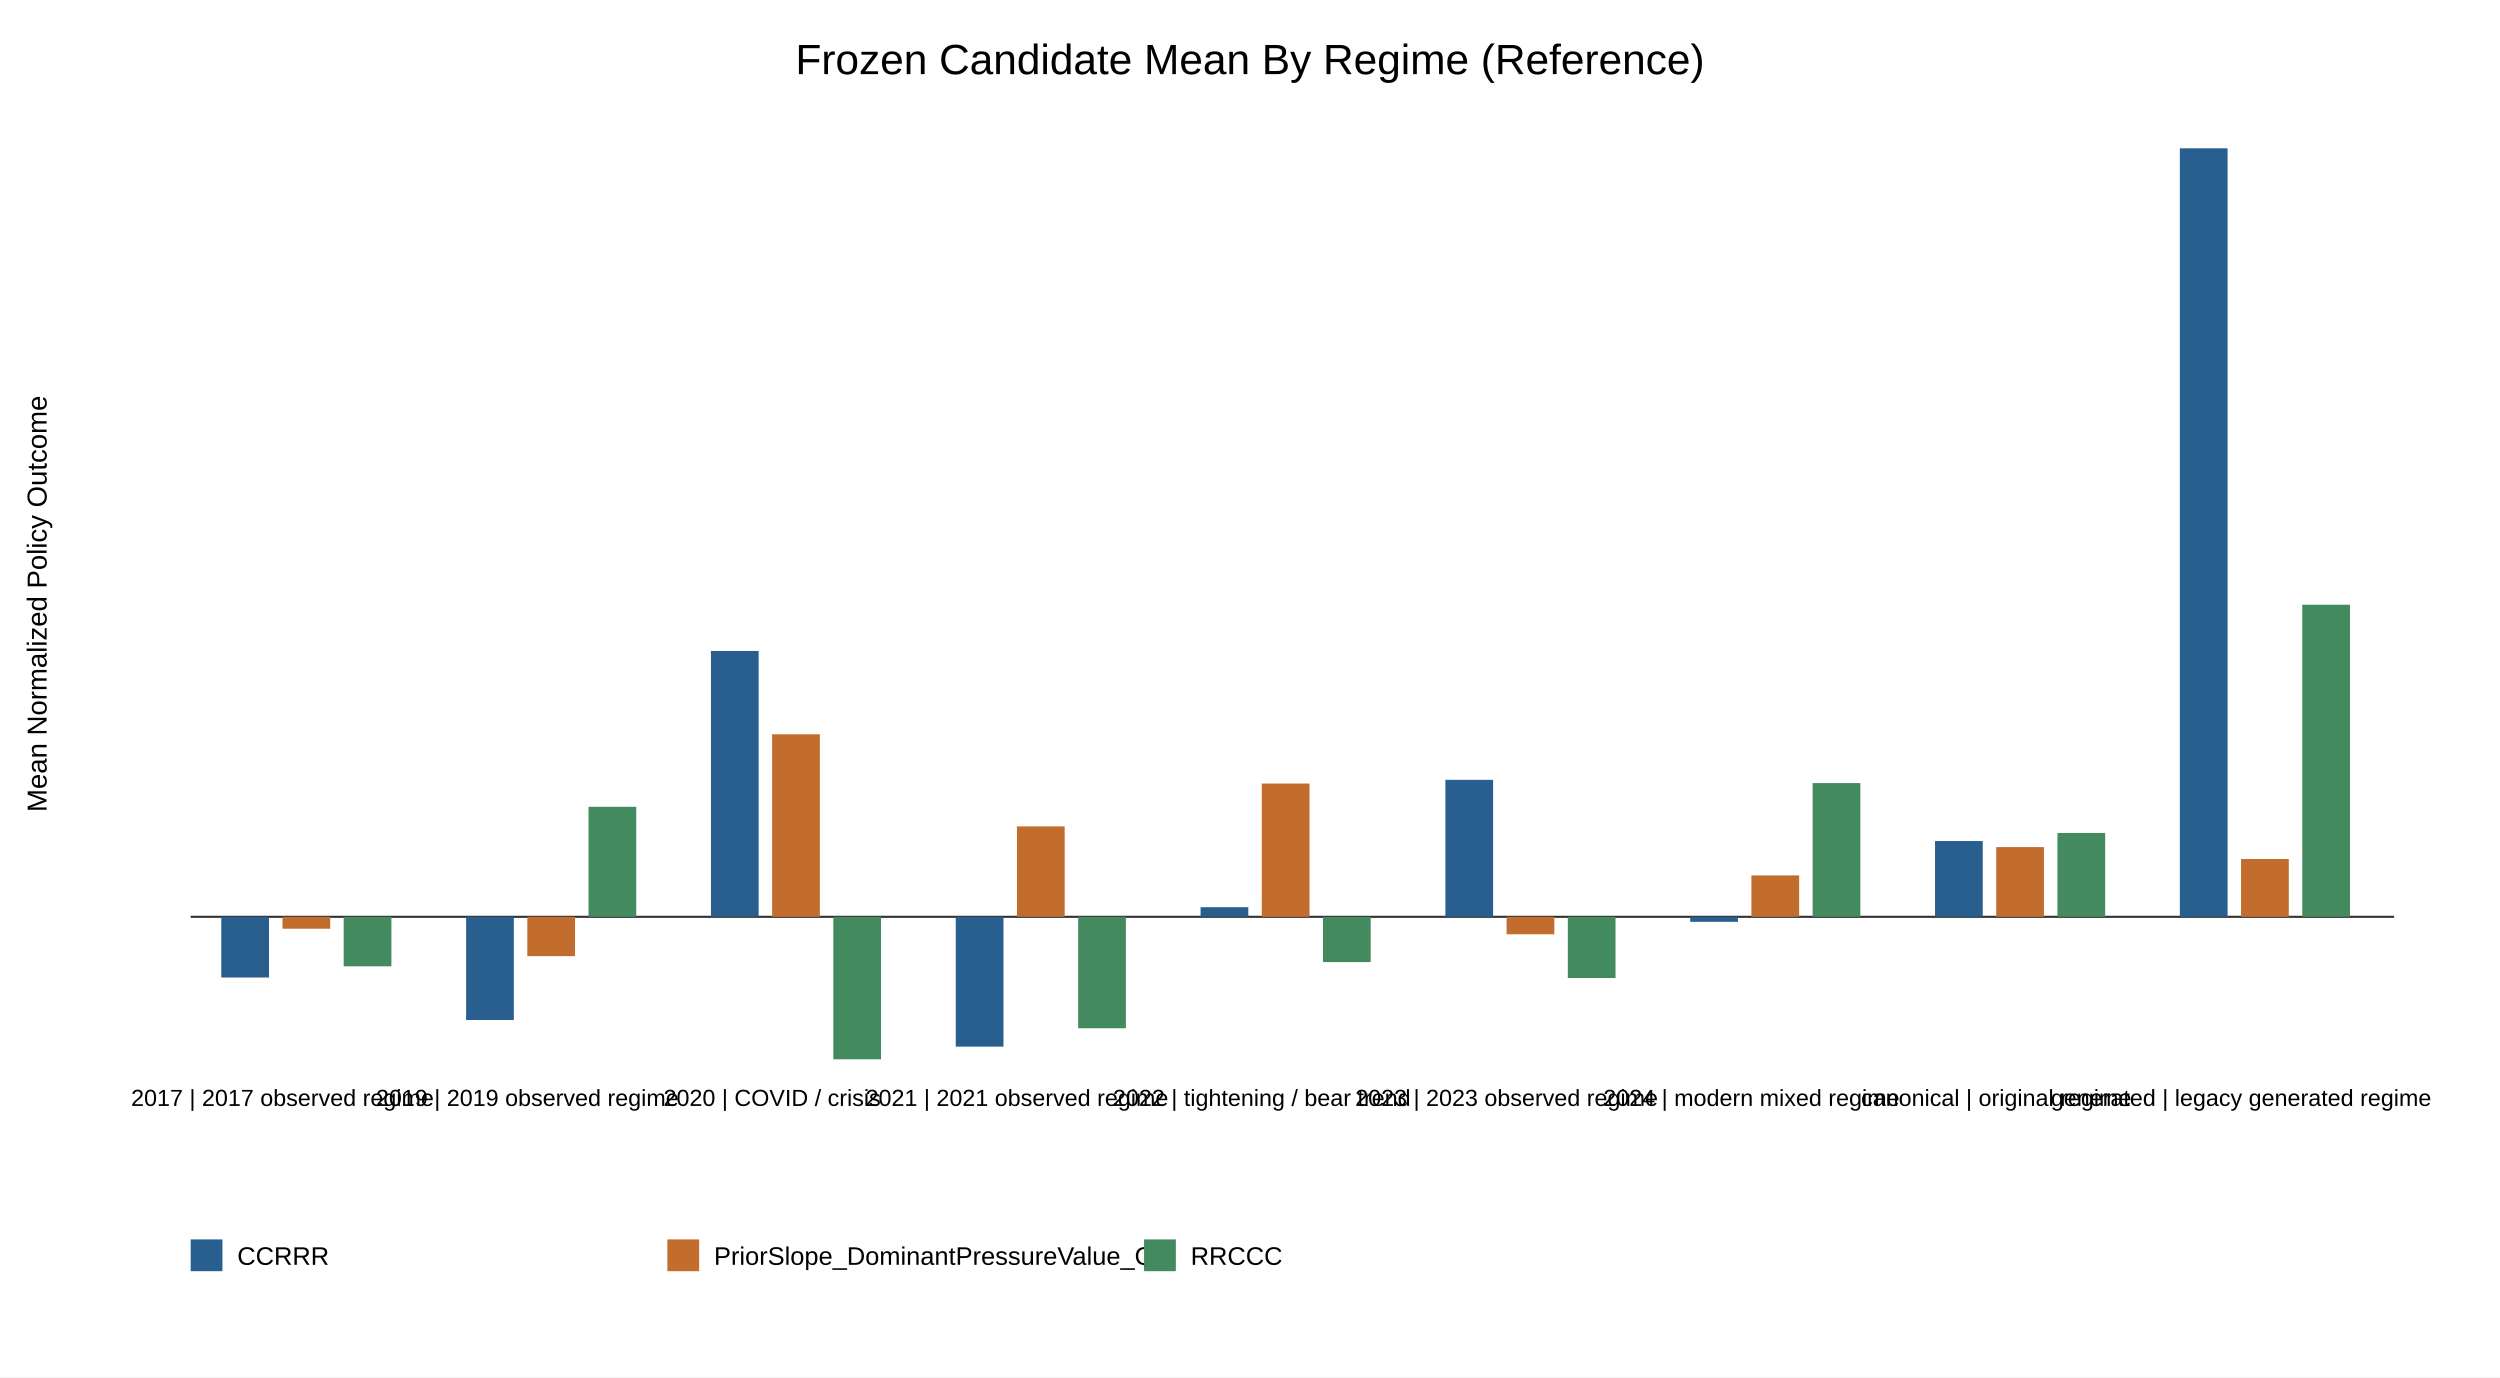
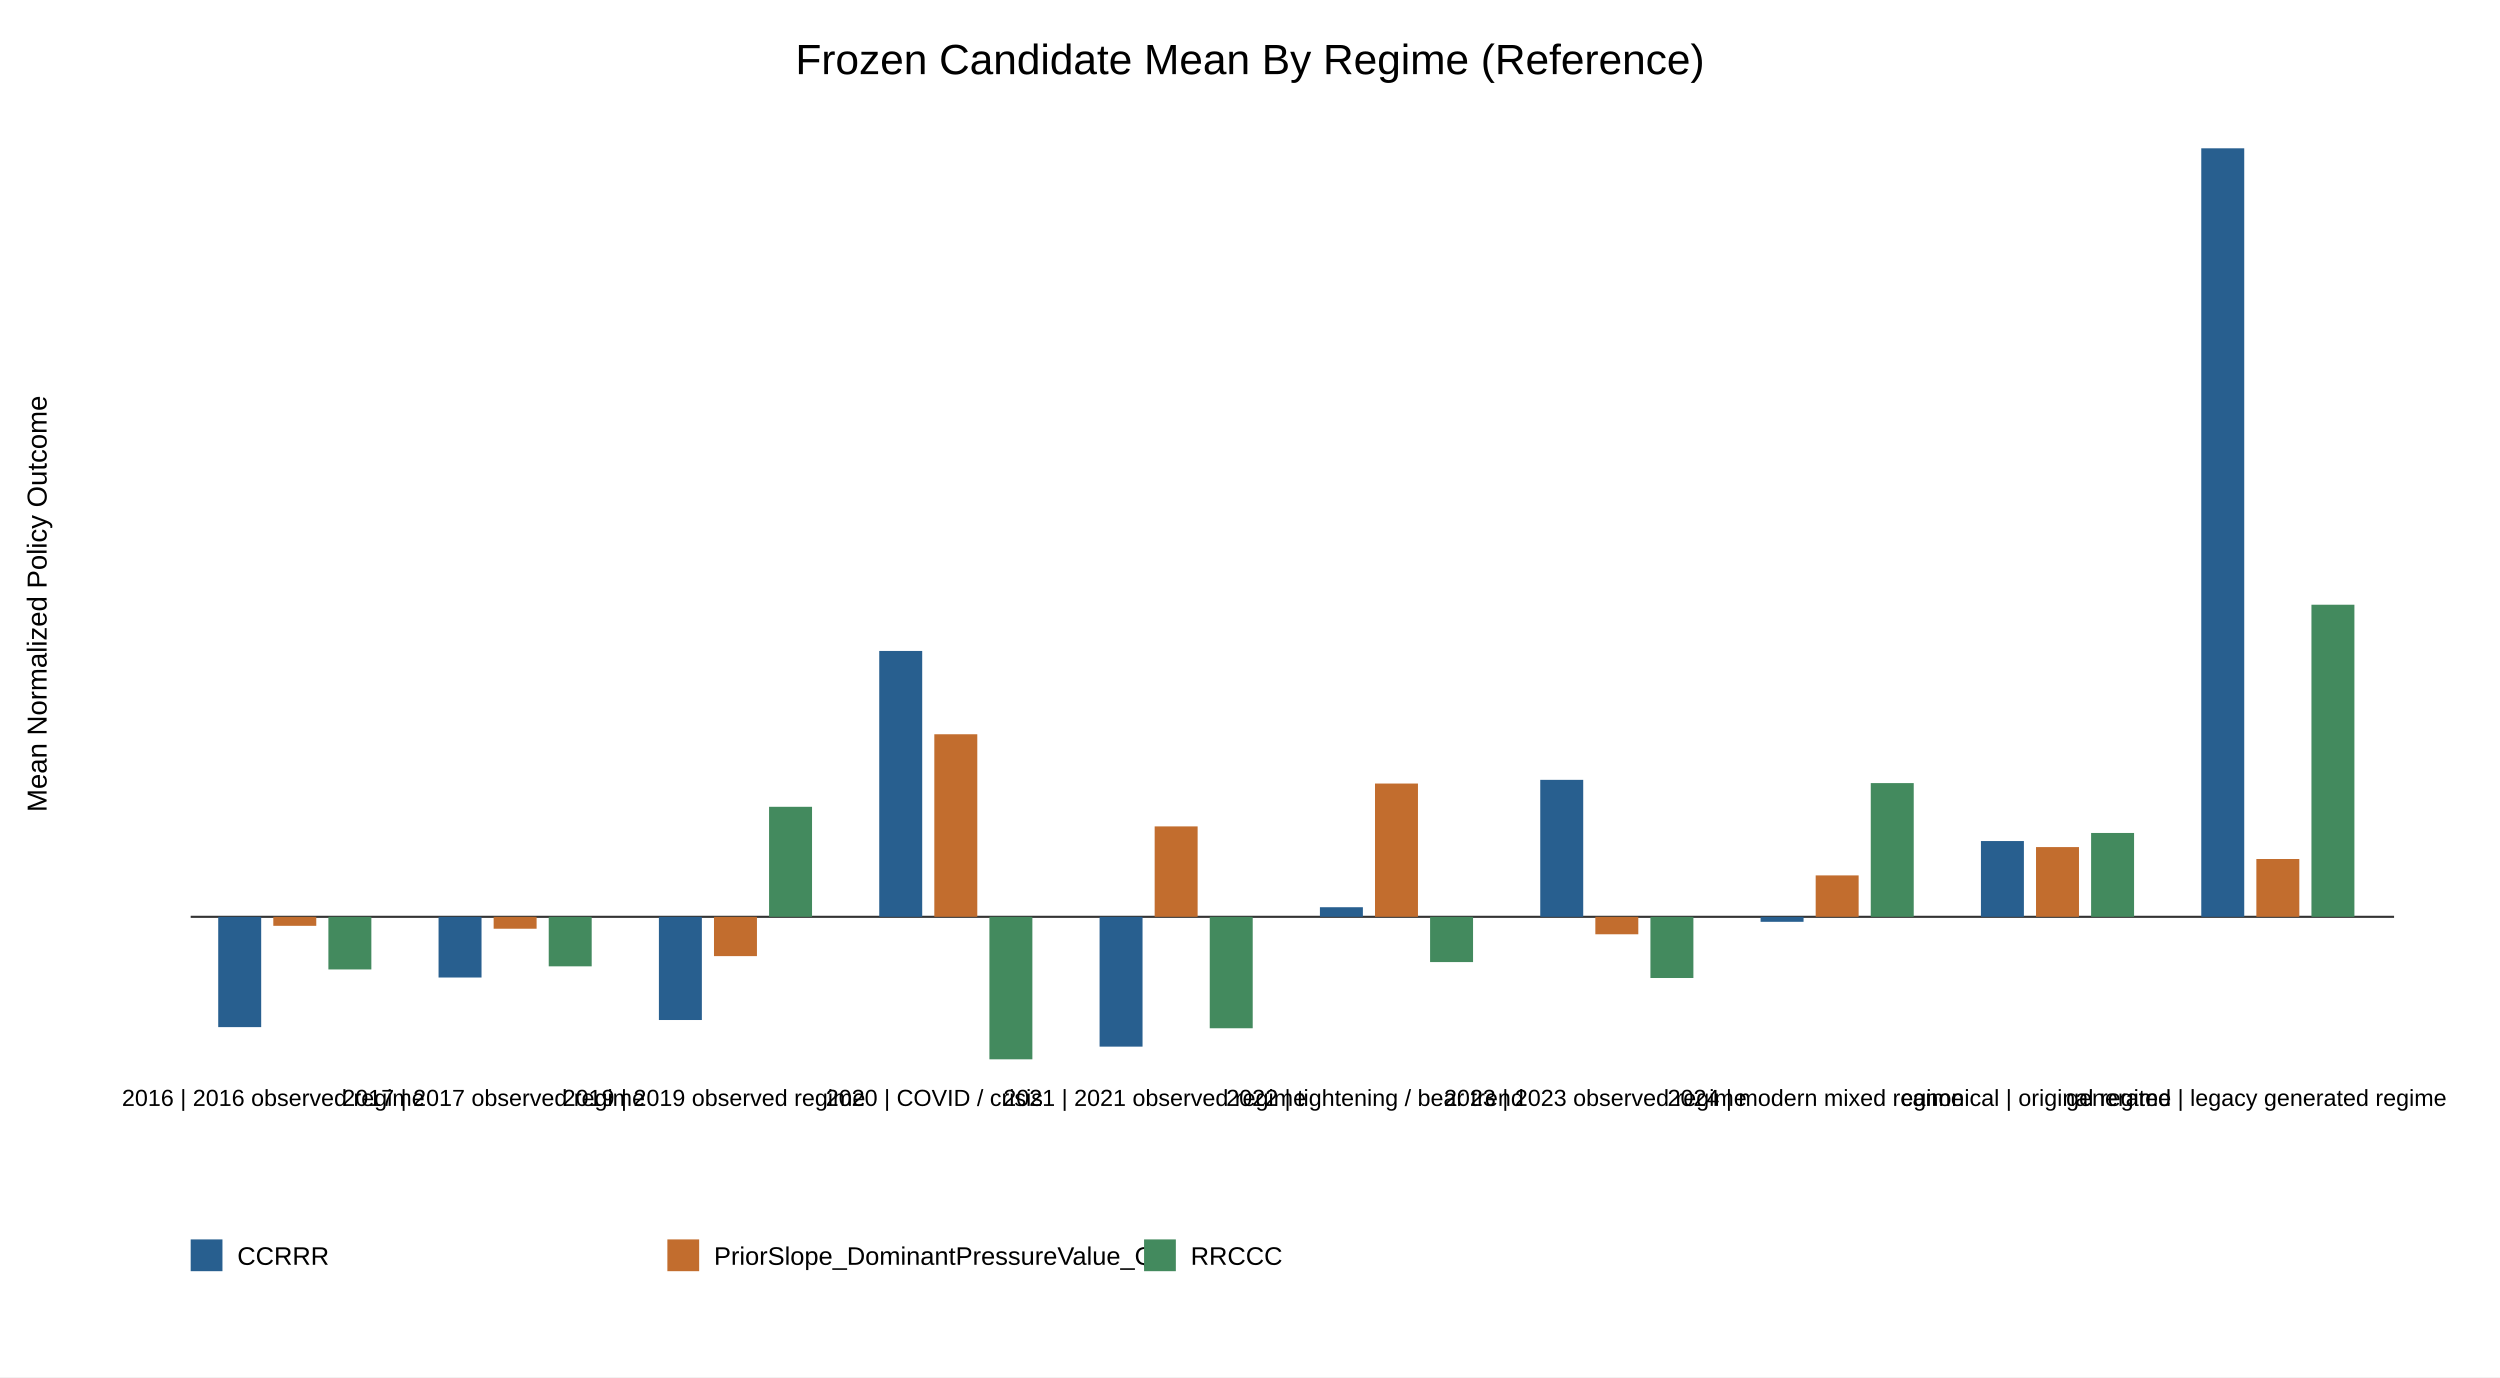
<svg xmlns="http://www.w3.org/2000/svg" width="1180" height="650">
  <rect width="100%" height="100%" fill="white" />
  <text x="590.0" y="35" text-anchor="middle" font-family="Arial" font-size="20">Frozen Candidate Mean By Regime (Reference)</text>
  <text transform="translate(22,285.0) rotate(-90)" text-anchor="middle" font-family="Arial" font-size="13">Mean Normalized Policy Outcome</text>
  <line x1="90" y1="432.74" x2="1130" y2="432.74" stroke="#333" stroke-width="1" />
-   <rect x="104.44" y="432.74" width="22.53" height="28.65" fill="#285f8f" />
-   <rect x="133.33" y="432.74" width="22.53" height="5.62" fill="#c26d2e" />
-   <rect x="162.22" y="432.74" width="22.53" height="23.37" fill="#438a5e" />
-   <text x="133.33" y="522" text-anchor="middle" font-family="Arial" font-size="11">2017 | 2017 observed regime</text>
-   <rect x="220.00" y="432.74" width="22.53" height="48.71" fill="#285f8f" />
-   <rect x="248.89" y="432.74" width="22.53" height="18.55" fill="#c26d2e" />
-   <rect x="277.78" y="380.81" width="22.53" height="51.93" fill="#438a5e" />
-   <text x="248.89" y="522" text-anchor="middle" font-family="Arial" font-size="11">2019 | 2019 observed regime</text>
-   <rect x="335.56" y="307.25" width="22.53" height="125.49" fill="#285f8f" />
-   <rect x="364.44" y="346.57" width="22.53" height="86.17" fill="#c26d2e" />
-   <rect x="393.33" y="432.74" width="22.53" height="67.26" fill="#438a5e" />
-   <text x="364.44" y="522" text-anchor="middle" font-family="Arial" font-size="11">2020 | COVID / crisis</text>
-   <rect x="451.11" y="432.74" width="22.53" height="61.27" fill="#285f8f" />
-   <rect x="480.00" y="390.06" width="22.53" height="42.68" fill="#c26d2e" />
-   <rect x="508.89" y="432.74" width="22.53" height="52.60" fill="#438a5e" />
-   <text x="480.00" y="522" text-anchor="middle" font-family="Arial" font-size="11">2021 | 2021 observed regime</text>
-   <rect x="566.67" y="428.21" width="22.53" height="4.53" fill="#285f8f" />
-   <rect x="595.56" y="369.83" width="22.53" height="62.91" fill="#c26d2e" />
-   <rect x="624.44" y="432.74" width="22.53" height="21.36" fill="#438a5e" />
-   <text x="595.56" y="522" text-anchor="middle" font-family="Arial" font-size="11">2022 | tightening / bear trend</text>
-   <rect x="682.22" y="368.09" width="22.53" height="64.65" fill="#285f8f" />
-   <rect x="711.11" y="432.74" width="22.53" height="8.24" fill="#c26d2e" />
-   <rect x="740.00" y="432.74" width="22.53" height="28.88" fill="#438a5e" />
-   <text x="711.11" y="522" text-anchor="middle" font-family="Arial" font-size="11">2023 | 2023 observed regime</text>
-   <rect x="797.78" y="432.74" width="22.53" height="2.36" fill="#285f8f" />
-   <rect x="826.67" y="413.19" width="22.53" height="19.55" fill="#c26d2e" />
-   <rect x="855.56" y="369.62" width="22.53" height="63.12" fill="#438a5e" />
-   <text x="826.67" y="522" text-anchor="middle" font-family="Arial" font-size="11">2024 | modern mixed regime</text>
-   <rect x="913.33" y="396.97" width="22.53" height="35.77" fill="#285f8f" />
-   <rect x="942.22" y="399.82" width="22.53" height="32.92" fill="#c26d2e" />
-   <rect x="971.11" y="393.16" width="22.53" height="39.58" fill="#438a5e" />
-   <text x="942.22" y="522" text-anchor="middle" font-family="Arial" font-size="11">canonical | original regime</text>
-   <rect x="1028.89" y="70.00" width="22.53" height="362.74" fill="#285f8f" />
-   <rect x="1057.78" y="405.45" width="22.53" height="27.29" fill="#c26d2e" />
-   <rect x="1086.67" y="285.43" width="22.53" height="147.31" fill="#438a5e" />
-   <text x="1057.78" y="522" text-anchor="middle" font-family="Arial" font-size="11">generated | legacy generated regime</text>
+   <rect x="103.00" y="432.74" width="20.28" height="52.06" fill="#285f8f" />
+   <rect x="129.00" y="432.74" width="20.28" height="4.25" fill="#c26d2e" />
+   <rect x="155.00" y="432.74" width="20.28" height="24.84" fill="#438a5e" />
+   <text x="129.00" y="522" text-anchor="middle" font-family="Arial" font-size="11">2016 | 2016 observed regime</text>
+   <rect x="207.00" y="432.74" width="20.28" height="28.65" fill="#285f8f" />
+   <rect x="233.00" y="432.74" width="20.28" height="5.62" fill="#c26d2e" />
+   <rect x="259.00" y="432.74" width="20.28" height="23.37" fill="#438a5e" />
+   <text x="233.00" y="522" text-anchor="middle" font-family="Arial" font-size="11">2017 | 2017 observed regime</text>
+   <rect x="311.00" y="432.74" width="20.28" height="48.71" fill="#285f8f" />
+   <rect x="337.00" y="432.74" width="20.28" height="18.55" fill="#c26d2e" />
+   <rect x="363.00" y="380.81" width="20.28" height="51.93" fill="#438a5e" />
+   <text x="337.00" y="522" text-anchor="middle" font-family="Arial" font-size="11">2019 | 2019 observed regime</text>
+   <rect x="415.00" y="307.25" width="20.28" height="125.49" fill="#285f8f" />
+   <rect x="441.00" y="346.57" width="20.28" height="86.17" fill="#c26d2e" />
+   <rect x="467.00" y="432.74" width="20.28" height="67.26" fill="#438a5e" />
+   <text x="441.00" y="522" text-anchor="middle" font-family="Arial" font-size="11">2020 | COVID / crisis</text>
+   <rect x="519.00" y="432.74" width="20.28" height="61.27" fill="#285f8f" />
+   <rect x="545.00" y="390.06" width="20.28" height="42.68" fill="#c26d2e" />
+   <rect x="571.00" y="432.74" width="20.28" height="52.60" fill="#438a5e" />
+   <text x="545.00" y="522" text-anchor="middle" font-family="Arial" font-size="11">2021 | 2021 observed regime</text>
+   <rect x="623.00" y="428.21" width="20.28" height="4.53" fill="#285f8f" />
+   <rect x="649.00" y="369.83" width="20.28" height="62.91" fill="#c26d2e" />
+   <rect x="675.00" y="432.74" width="20.28" height="21.36" fill="#438a5e" />
+   <text x="649.00" y="522" text-anchor="middle" font-family="Arial" font-size="11">2022 | tightening / bear trend</text>
+   <rect x="727.00" y="368.09" width="20.28" height="64.65" fill="#285f8f" />
+   <rect x="753.00" y="432.74" width="20.28" height="8.24" fill="#c26d2e" />
+   <rect x="779.00" y="432.74" width="20.28" height="28.88" fill="#438a5e" />
+   <text x="753.00" y="522" text-anchor="middle" font-family="Arial" font-size="11">2023 | 2023 observed regime</text>
+   <rect x="831.00" y="432.74" width="20.28" height="2.36" fill="#285f8f" />
+   <rect x="857.00" y="413.19" width="20.28" height="19.55" fill="#c26d2e" />
+   <rect x="883.00" y="369.62" width="20.28" height="63.12" fill="#438a5e" />
+   <text x="857.00" y="522" text-anchor="middle" font-family="Arial" font-size="11">2024 | modern mixed regime</text>
+   <rect x="935.00" y="396.97" width="20.28" height="35.77" fill="#285f8f" />
+   <rect x="961.00" y="399.82" width="20.28" height="32.92" fill="#c26d2e" />
+   <rect x="987.00" y="393.16" width="20.28" height="39.58" fill="#438a5e" />
+   <text x="961.00" y="522" text-anchor="middle" font-family="Arial" font-size="11">canonical | original regime</text>
+   <rect x="1039.00" y="70.00" width="20.28" height="362.74" fill="#285f8f" />
+   <rect x="1065.00" y="405.45" width="20.28" height="27.29" fill="#c26d2e" />
+   <rect x="1091.00" y="285.43" width="20.28" height="147.31" fill="#438a5e" />
+   <text x="1065.00" y="522" text-anchor="middle" font-family="Arial" font-size="11">generated | legacy generated regime</text>
  <rect x="90" y="585" width="15" height="15" fill="#285f8f" />
  <text x="112" y="597" font-family="Arial" font-size="12">CCRRR</text>
  <rect x="315" y="585" width="15" height="15" fill="#c26d2e" />
  <text x="337" y="597" font-family="Arial" font-size="12">PriorSlope_DominantPressureValue_Q3</text>
  <rect x="540" y="585" width="15" height="15" fill="#438a5e" />
  <text x="562" y="597" font-family="Arial" font-size="12">RRCCC</text>
</svg>
